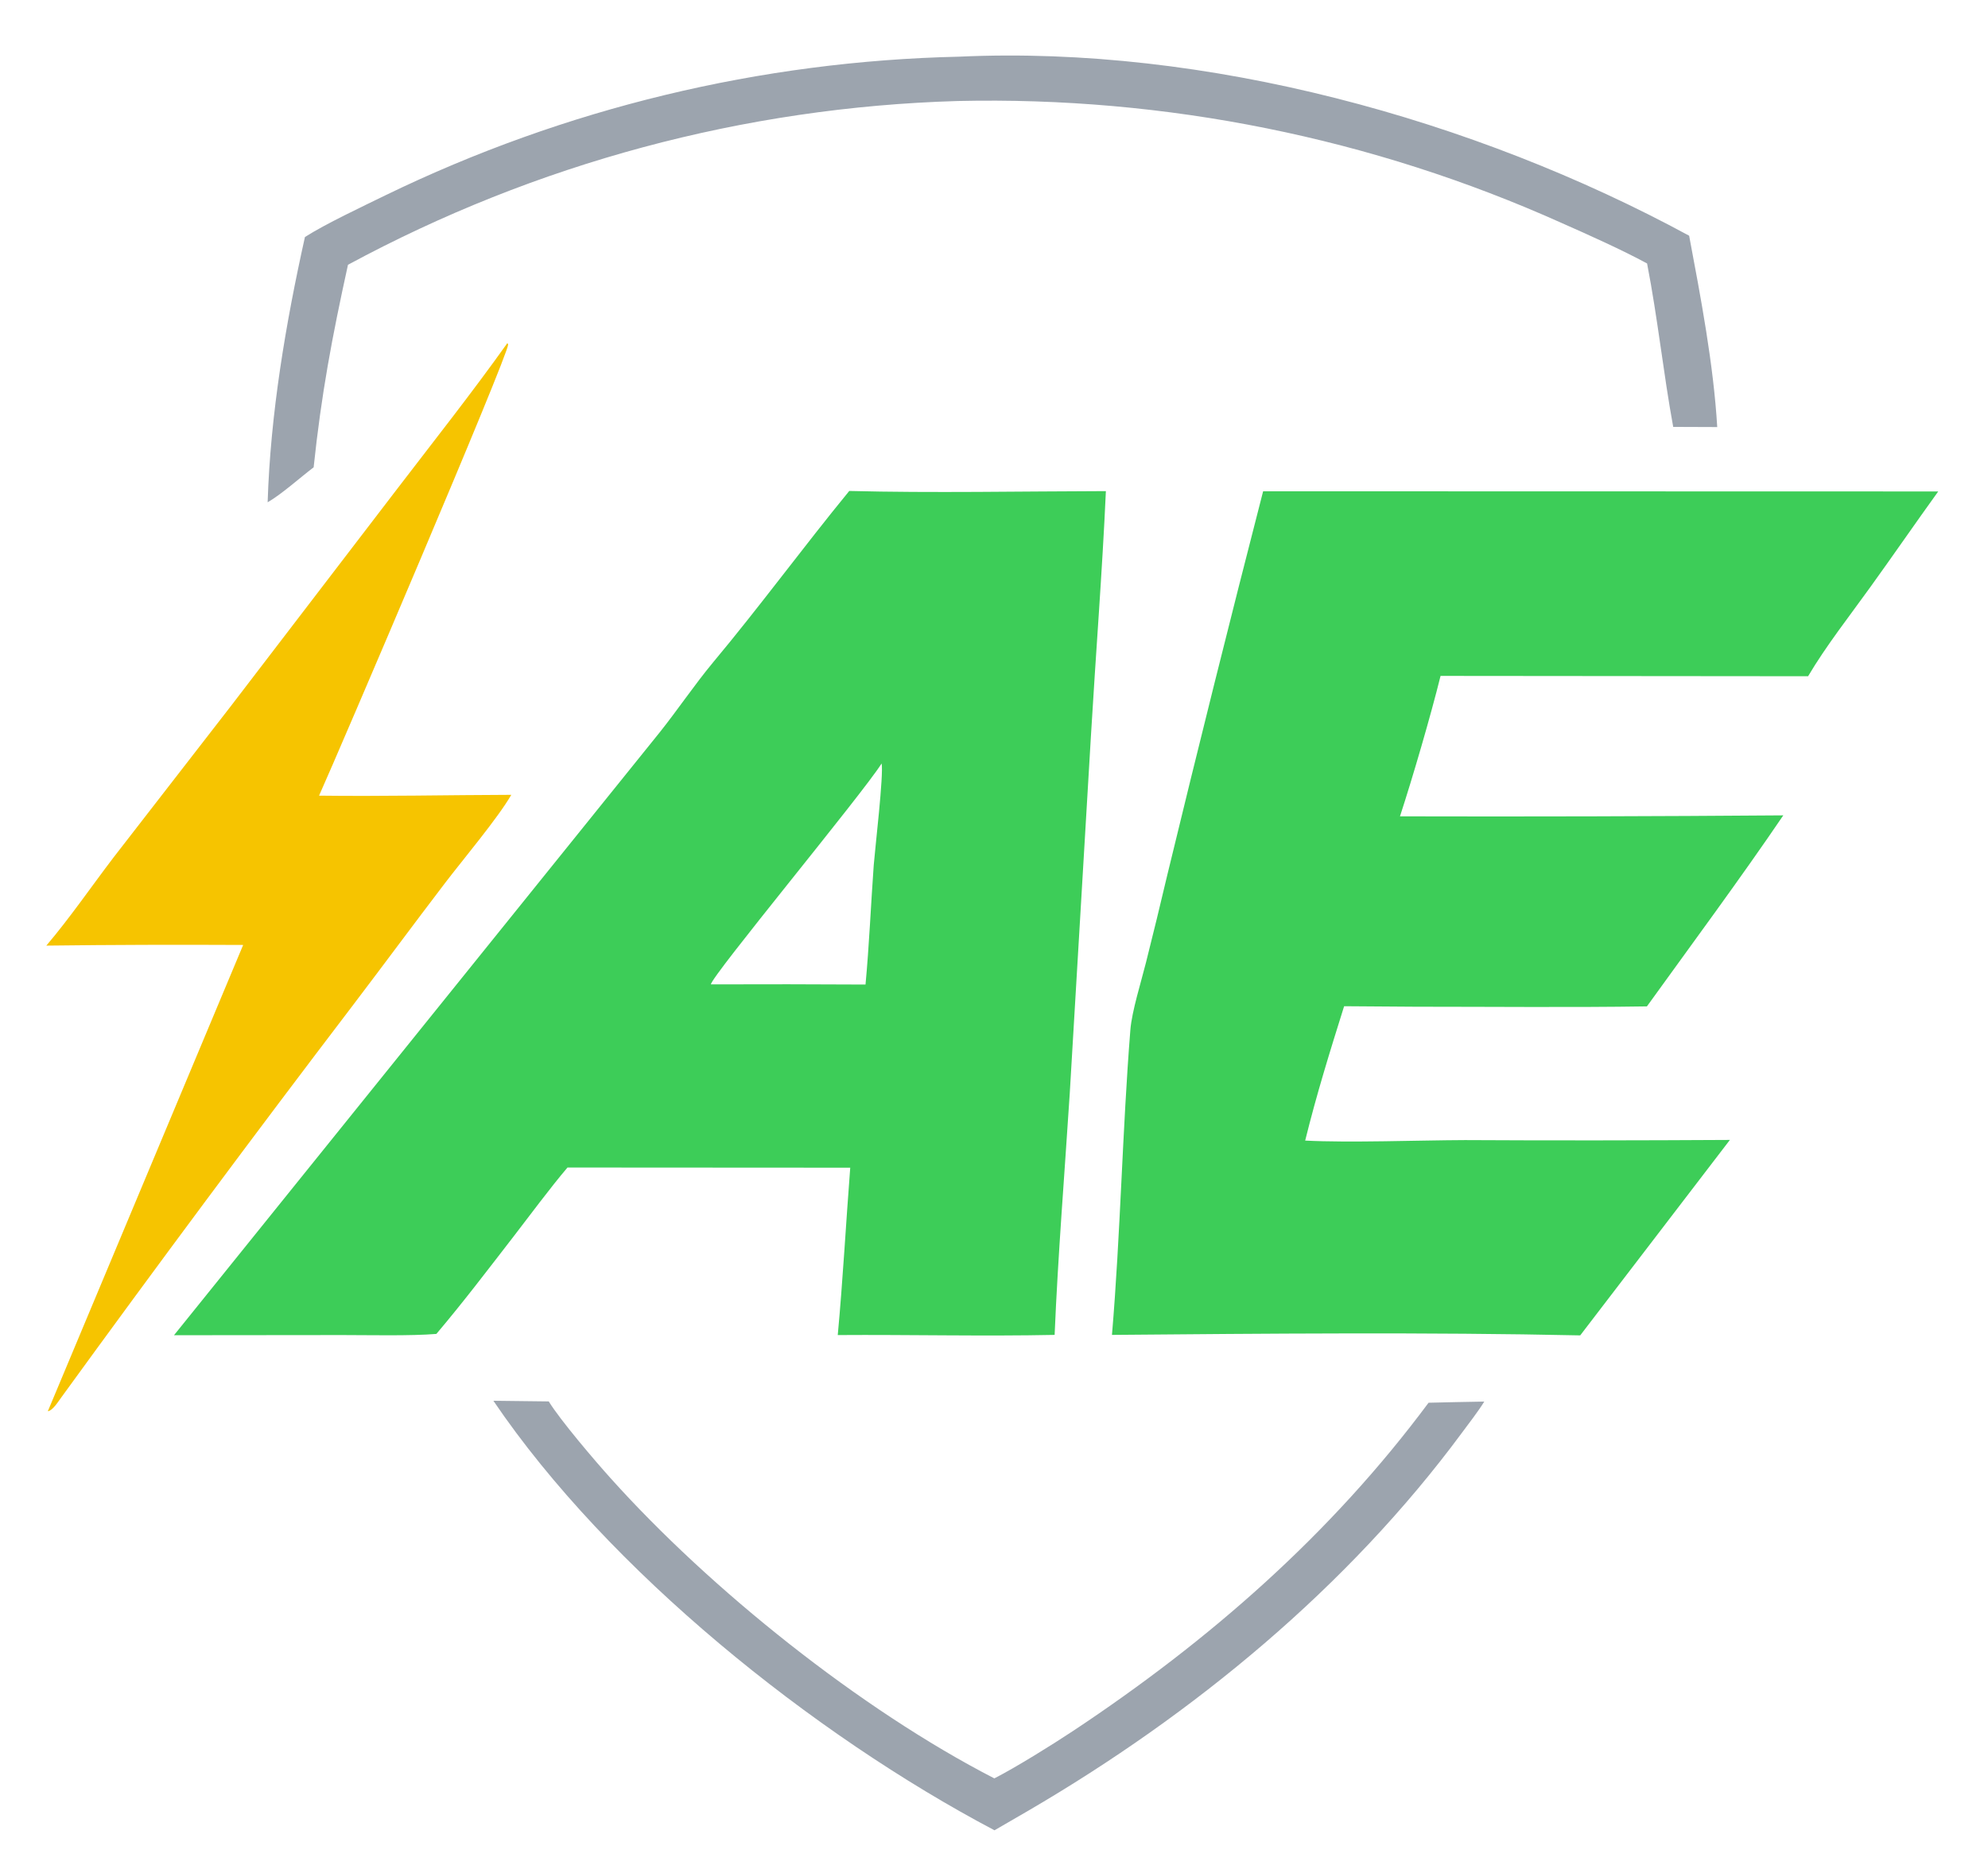
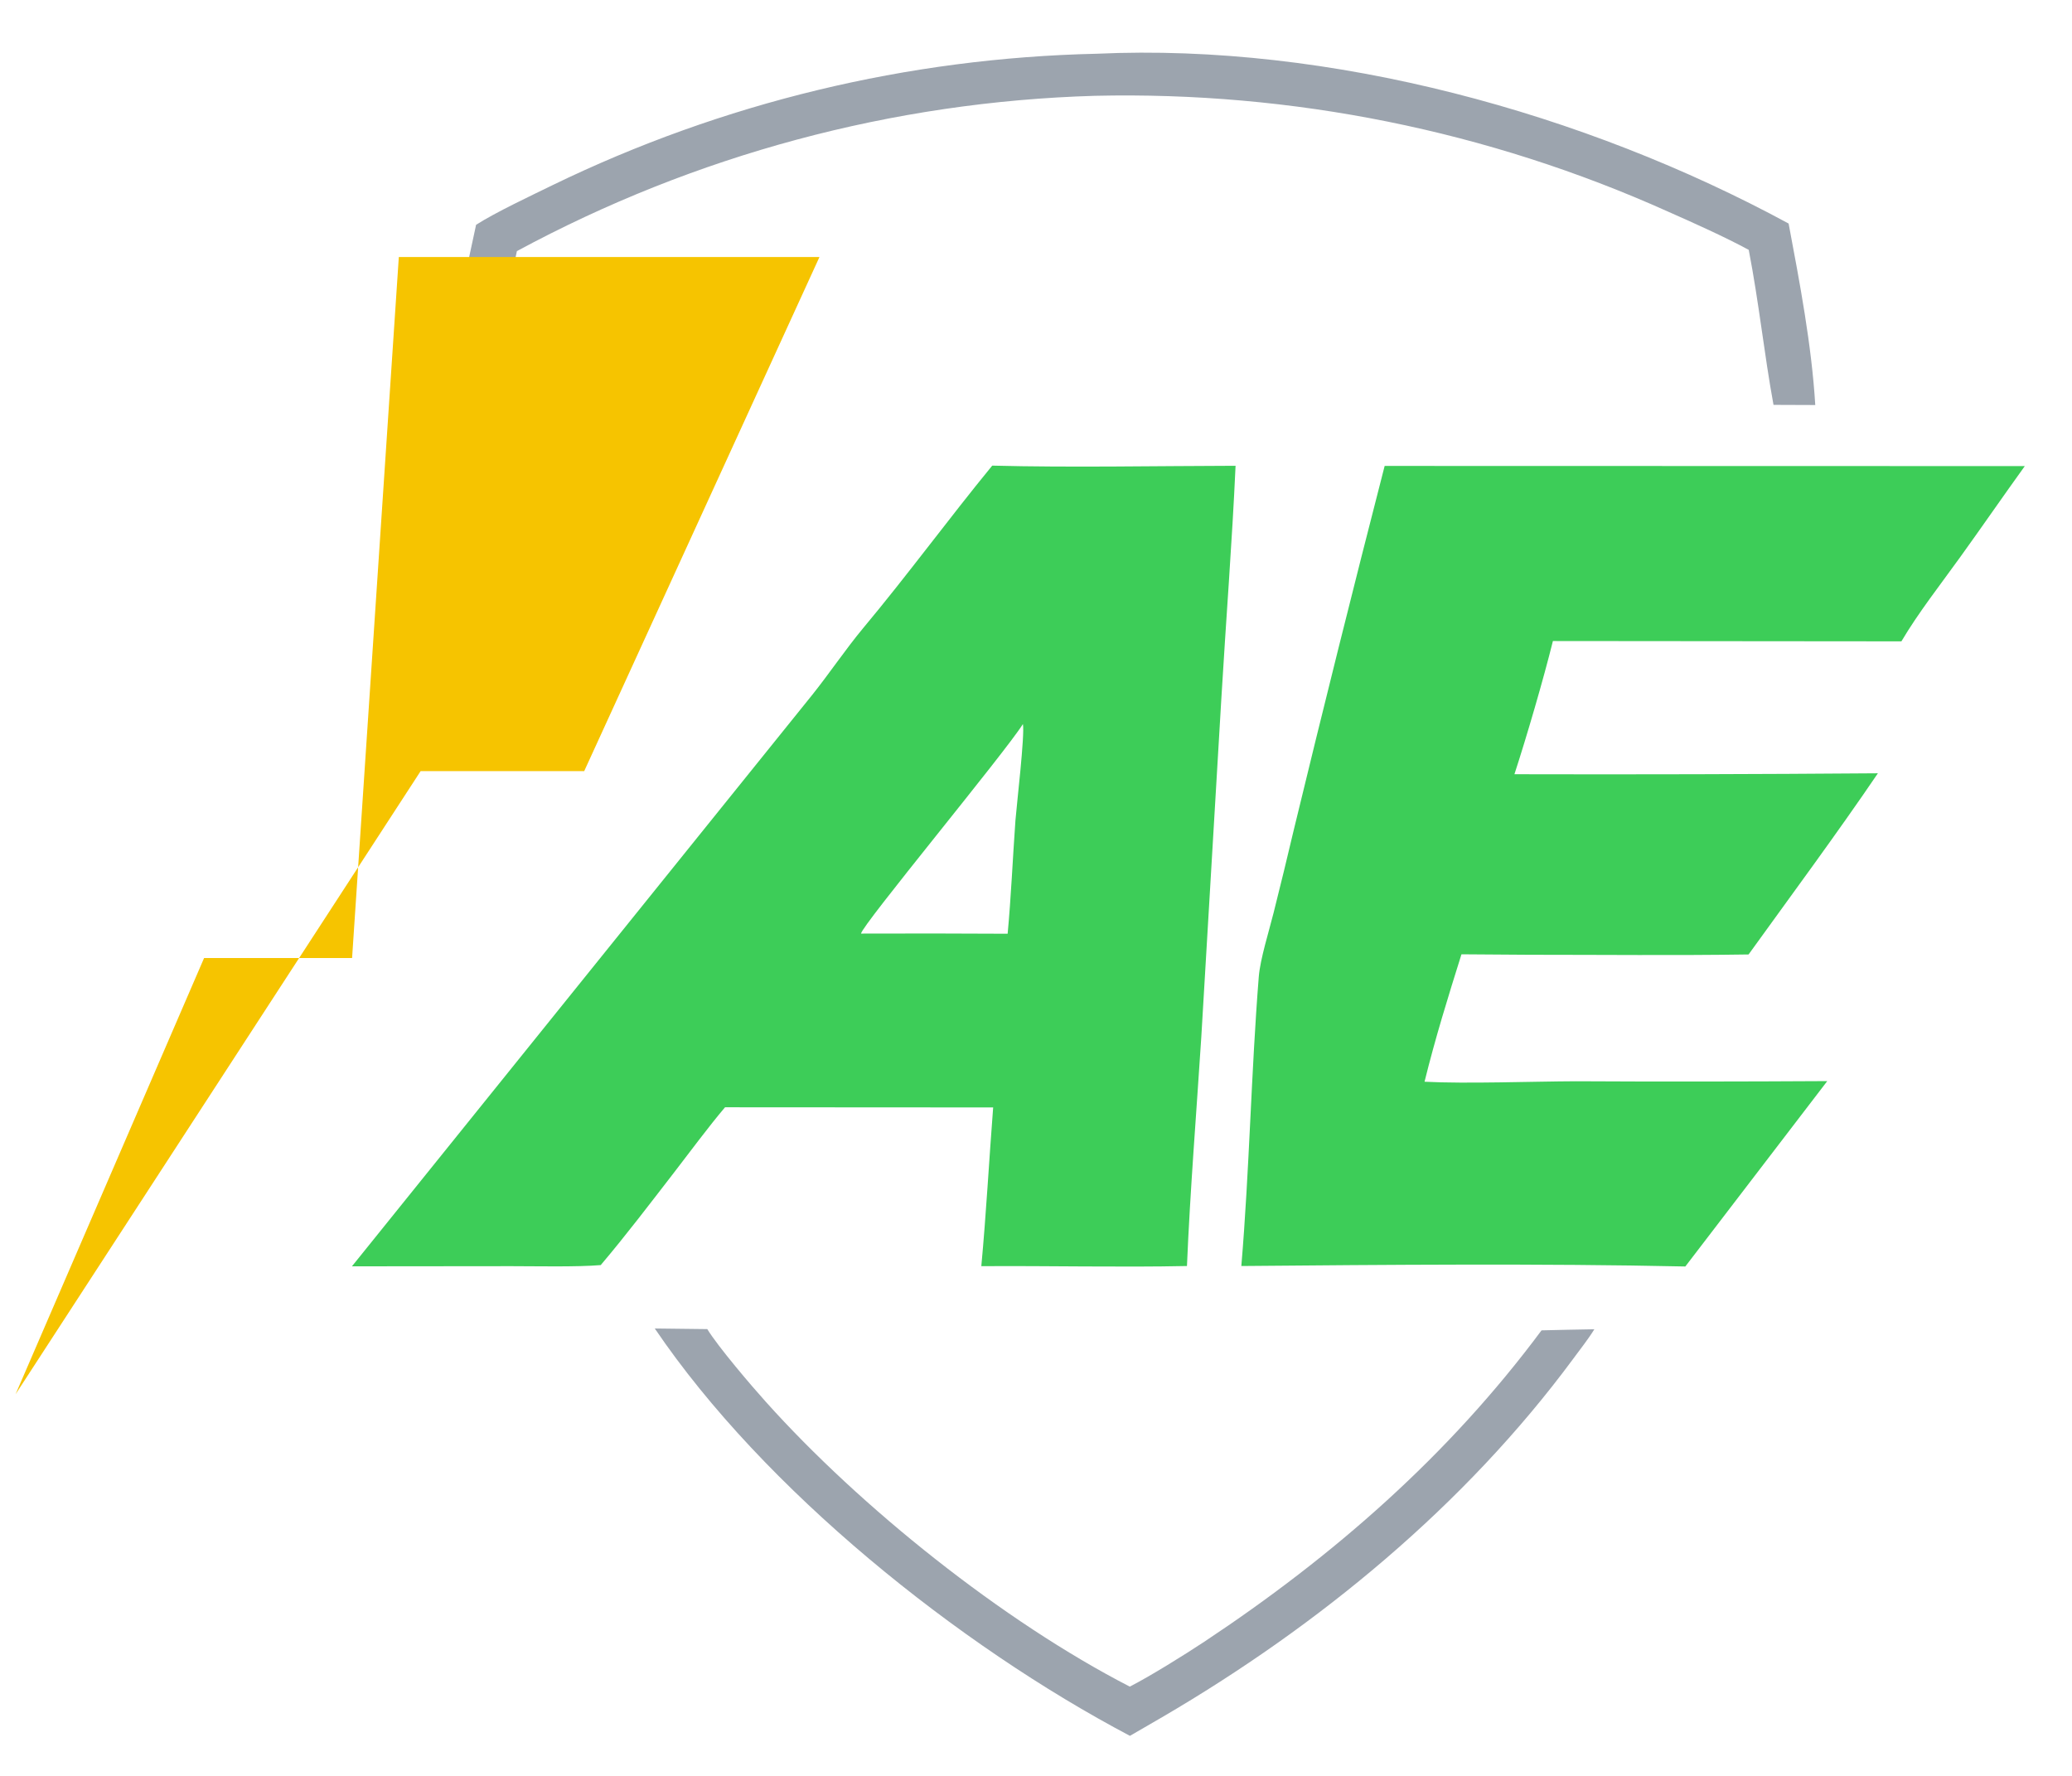
- <svg xmlns="http://www.w3.org/2000/svg" viewBox="420 450 1210 1140">
+ <svg xmlns="http://www.w3.org/2000/svg" viewBox="300 450 1330 1140">
  <path fill="#9CA4AE" d="M 1003.9 484.5 C 1153.9 477.6 1317.2 522.5 1448.1 593.5 C 1455.2 631.3 1462.9 671.6 1465.2 710.0 L 1438.4 709.9 C 1432.4 677.2 1429.1 644.5 1422.5 610.4 C 1407.2 602.1 1386.9 593 1370.6 585.8 C 1255.1 533.9 1129.4 508.6 1002.8 511.5 C 873.0 515.3 746.0 549.5 631.8 611.2 C 622.1 655.3 615.6 689.9 610.9 734.5 C 602.5 740.9 591.4 750.9 582.9 755.8 C 584.6 701.8 593.9 646.9 605.6 594.3 C 618.3 586.2 640.7 575.7 654.8 568.8 C 763.8 515.9 882.8 487.2 1003.9 484.5 z" />
  <path fill="#9CA4AE" d="M 720.3 1302.8 L 754.0 1303.2 C 760.9 1314.5 782.4 1339.7 791.6 1349.9 C 852.3 1417.6 943.6 1490.7 1025.2 1532.7 C 1038.5 1525.9 1060.3 1512.3 1073.0 1503.9 C 1156.1 1448.8 1230.0 1384.1 1289.5 1304.0 C 1300.8 1303.7 1312.1 1303.5 1323.4 1303.3 C 1319.8 1309.2 1314.0 1316.6 1309.8 1322.3 C 1240.3 1416.4 1146.5 1493.6 1046.0 1552.3 C 1039.1 1556.3 1032.2 1560.3 1025.3 1564.3 C 915.0 1506.1 790.5 1406.4 720.3 1302.8 z" />
  <path fill="#3DCD58" fill-rule="evenodd" d="M 936.9 748.9 C 987.2 750.2 1042.4 749.1 1093.1 749.0 C 1090.9 797.9 1086.9 848.8 1084.0 898.0 L 1071.1 1115.8 C 1068.0 1164.0 1063.9 1214.7 1061.9 1262.7 C 1018.9 1263.6 973.3 1262.5 929.9 1262.8 C 933.0 1229.6 934.9 1194.4 937.5 1160.9 L 765.4 1160.8 C 754.7 1173.4 742.7 1189.7 732.5 1202.9 C 717.1 1222.8 701.8 1243.0 685.6 1262.1 C 670.3 1263.4 644.2 1262.8 628.4 1262.8 L 525.9 1262.9 L 821.5 895.9 C 832.5 882.1 842.7 866.9 853.9 853.4 C 882.4 819.3 908.8 783.2 936.9 748.9 z M 956.6 914.8 C 957.9 921.6 952.6 966.6 951.8 976.7 C 950.1 1000.3 949.0 1026.0 946.8 1049.4 C 915.4 1049.2 884.1 1049.2 852.7 1049.3 C 852.7 1044.6 945.0 933.3 956.6 914.8 z" />
  <path fill="#3DCD58" d="M 1188.8 749.1 L 1599.7 749.2 C 1585.8 768.5 1572.3 788.1 1558.4 807.4 C 1545.9 824.8 1531.3 843.4 1520.5 861.7 L 1296.8 861.5 C 1290.7 886.1 1279.9 923.1 1272.1 947.0 C 1349.9 947.2 1427.6 947.0 1505.4 946.4 C 1479.9 984.0 1449.0 1025.8 1422.4 1062.7 C 1375.8 1063.4 1328 1062.9 1281.3 1062.9 L 1238.1 1062.6 C 1229.5 1090 1221.3 1116.4 1214.4 1144.4 C 1241.4 1145.8 1283.5 1144.2 1311.7 1144.1 C 1365.5 1144.4 1419.2 1144.3 1472.9 1144.0 L 1381.8 1263.0 C 1289.8 1261.0 1189.3 1261.9 1096.8 1262.7 C 1102.0 1201.2 1103.1 1138.5 1108.0 1077.0 C 1108.9 1065.7 1114.6 1047.6 1117.5 1036.0 C 1122 1018.2 1126.3 1000.4 1130.5 982.6 C 1149.4 904.6 1168.8 826.8 1188.8 749.1 z" />
-   <path fill="#F6C400" d="M 728.8 658.9 L 729.3 659.7 C 729.0 667.2 625.8 908.7 614.2 934.4 C 652.1 934.9 693.1 934.0 731.2 933.9 C 723.0 948.1 701.7 973.4 690.8 987.7 C 671.8 1012.6 653.2 1037.8 634.2 1062.8 C 574.4 1141.3 515.5 1220.6 457.5 1300.5 C 455.4 1303.3 452.2 1308.7 449.1 1309.2 L 568.0 1025.3 C 528.0 1025.1 488.1 1025.2 448.2 1025.7 C 462.5 1008.9 475.7 989.6 489.2 971.9 L 560.5 879.9 L 661.7 747.7 C 684.5 717.9 707.0 689.5 728.8 658.9 z" />
+   <path fill="#F6C400" d="M 556 615 L 826 615 L 675 945 L 570 945 L 310 1345 L 431 1065 L 526 1065 Z" />
</svg>
